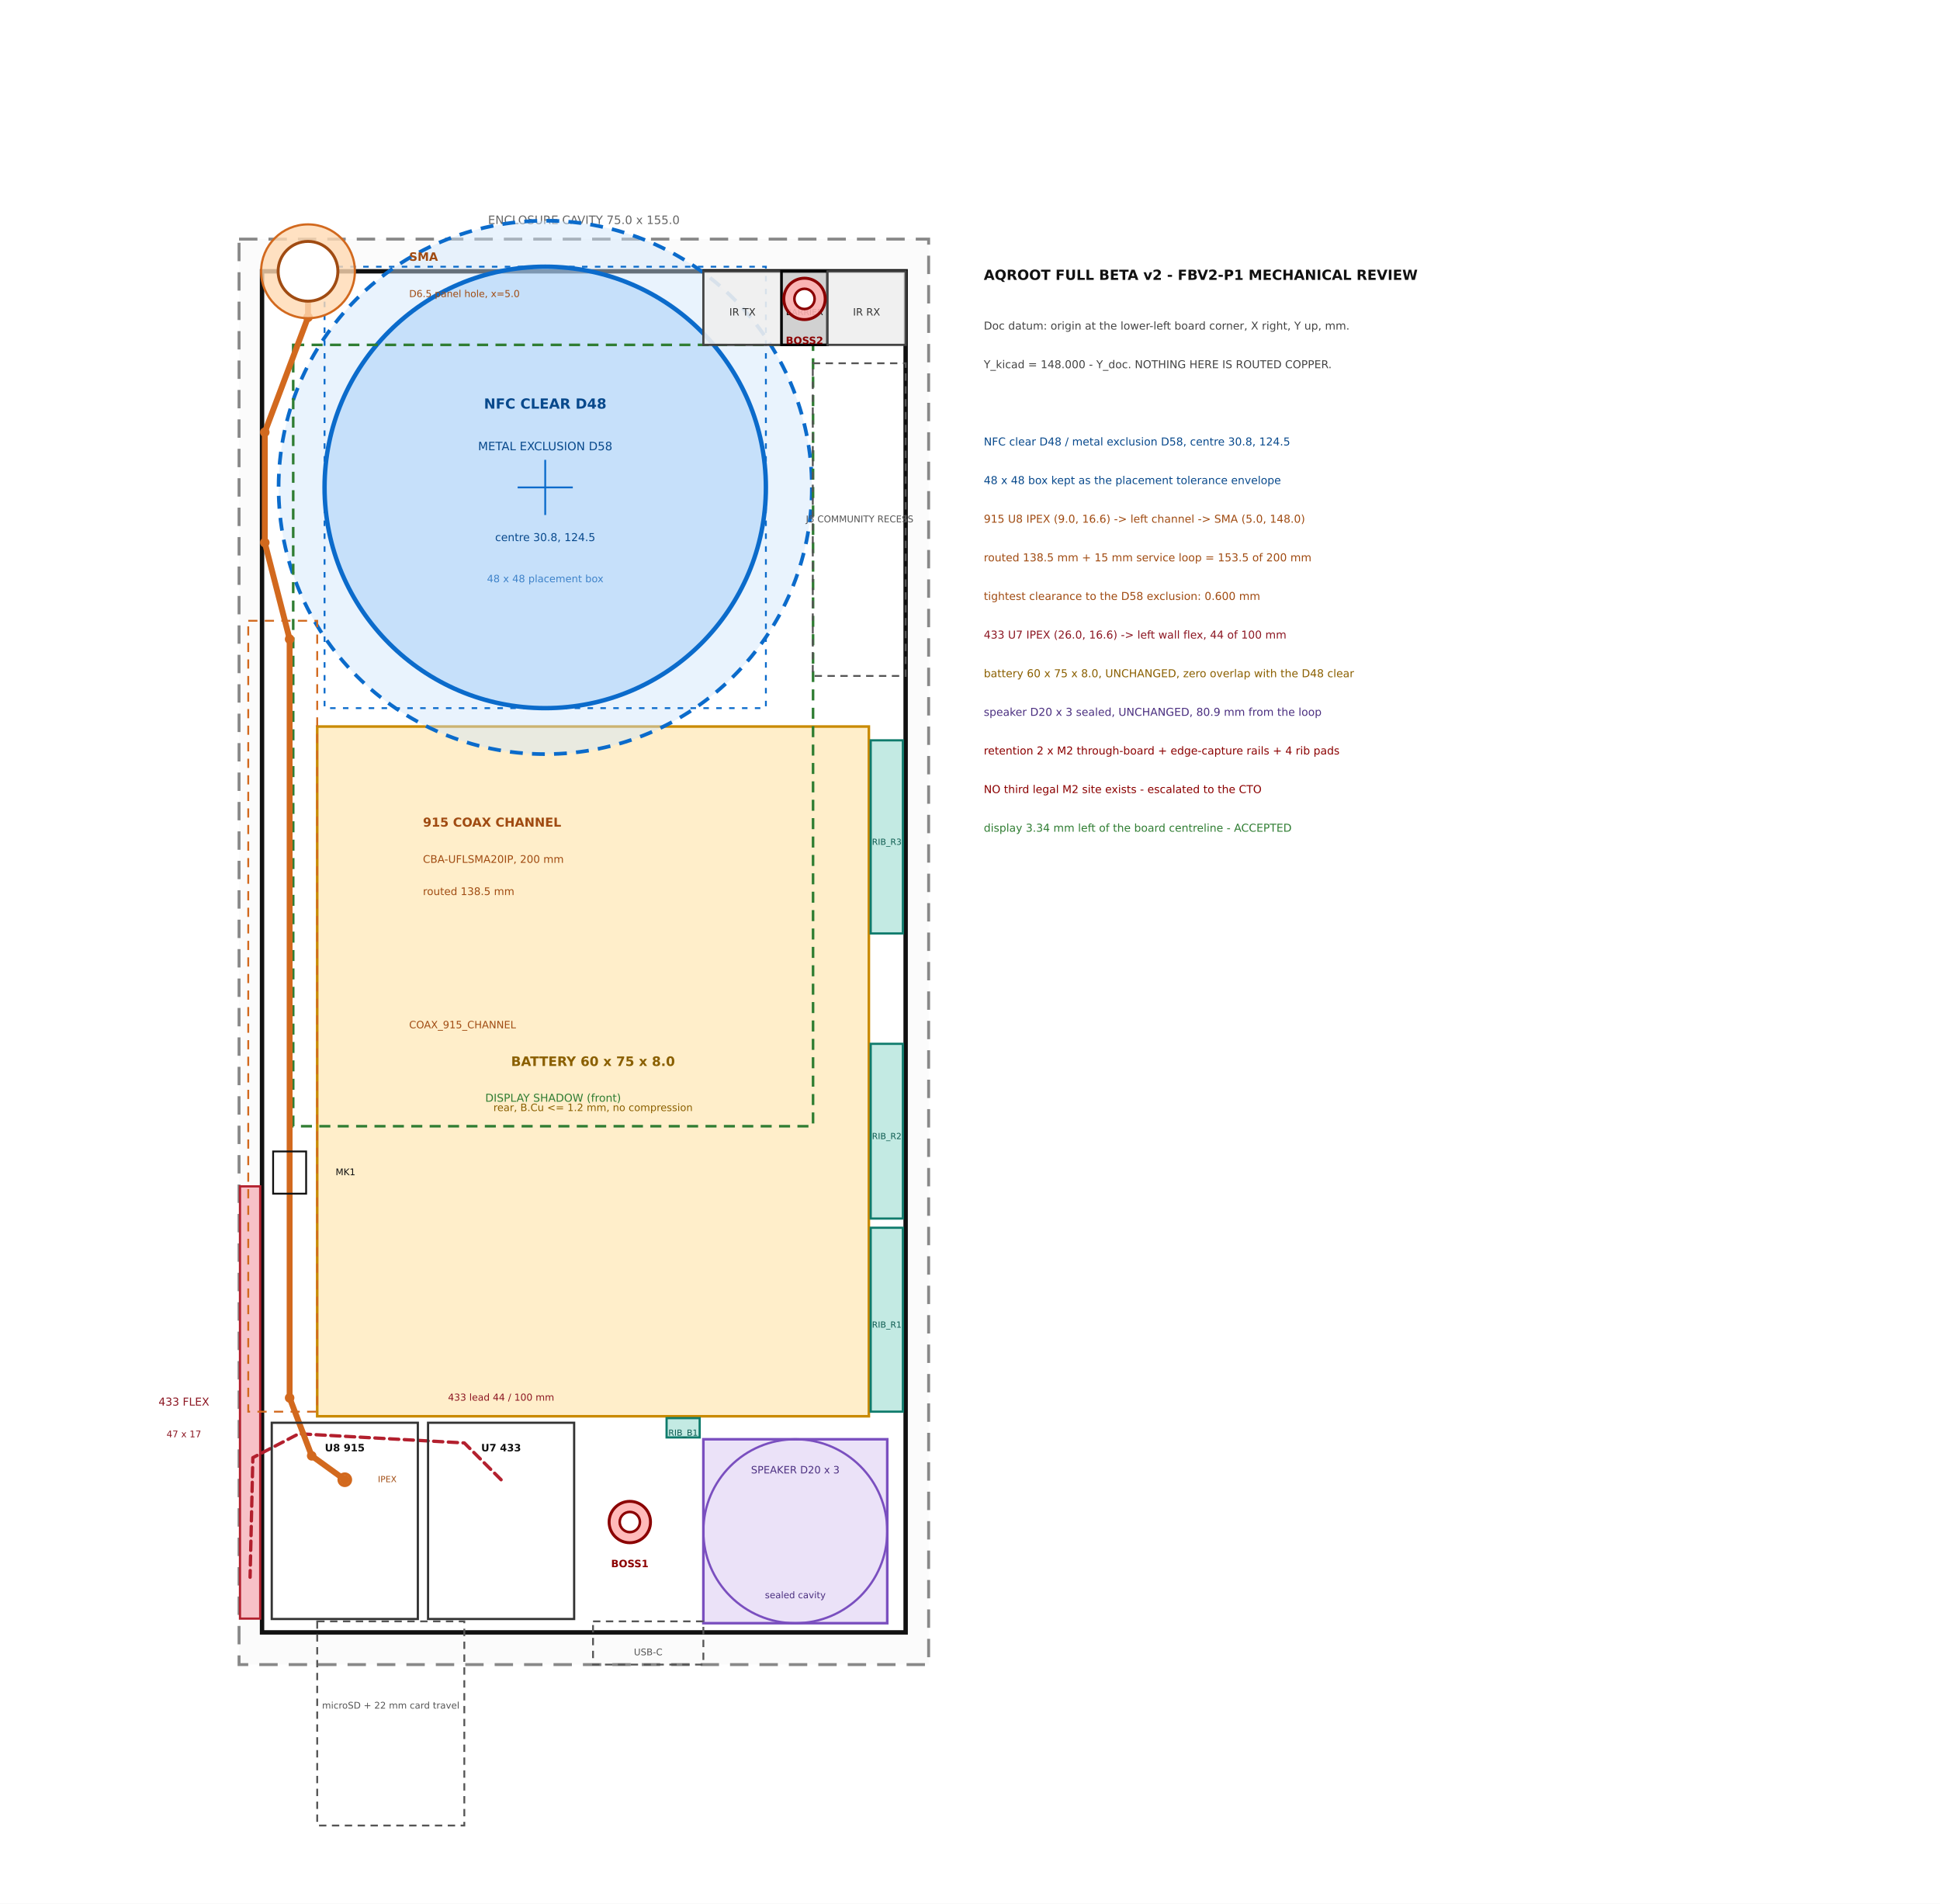
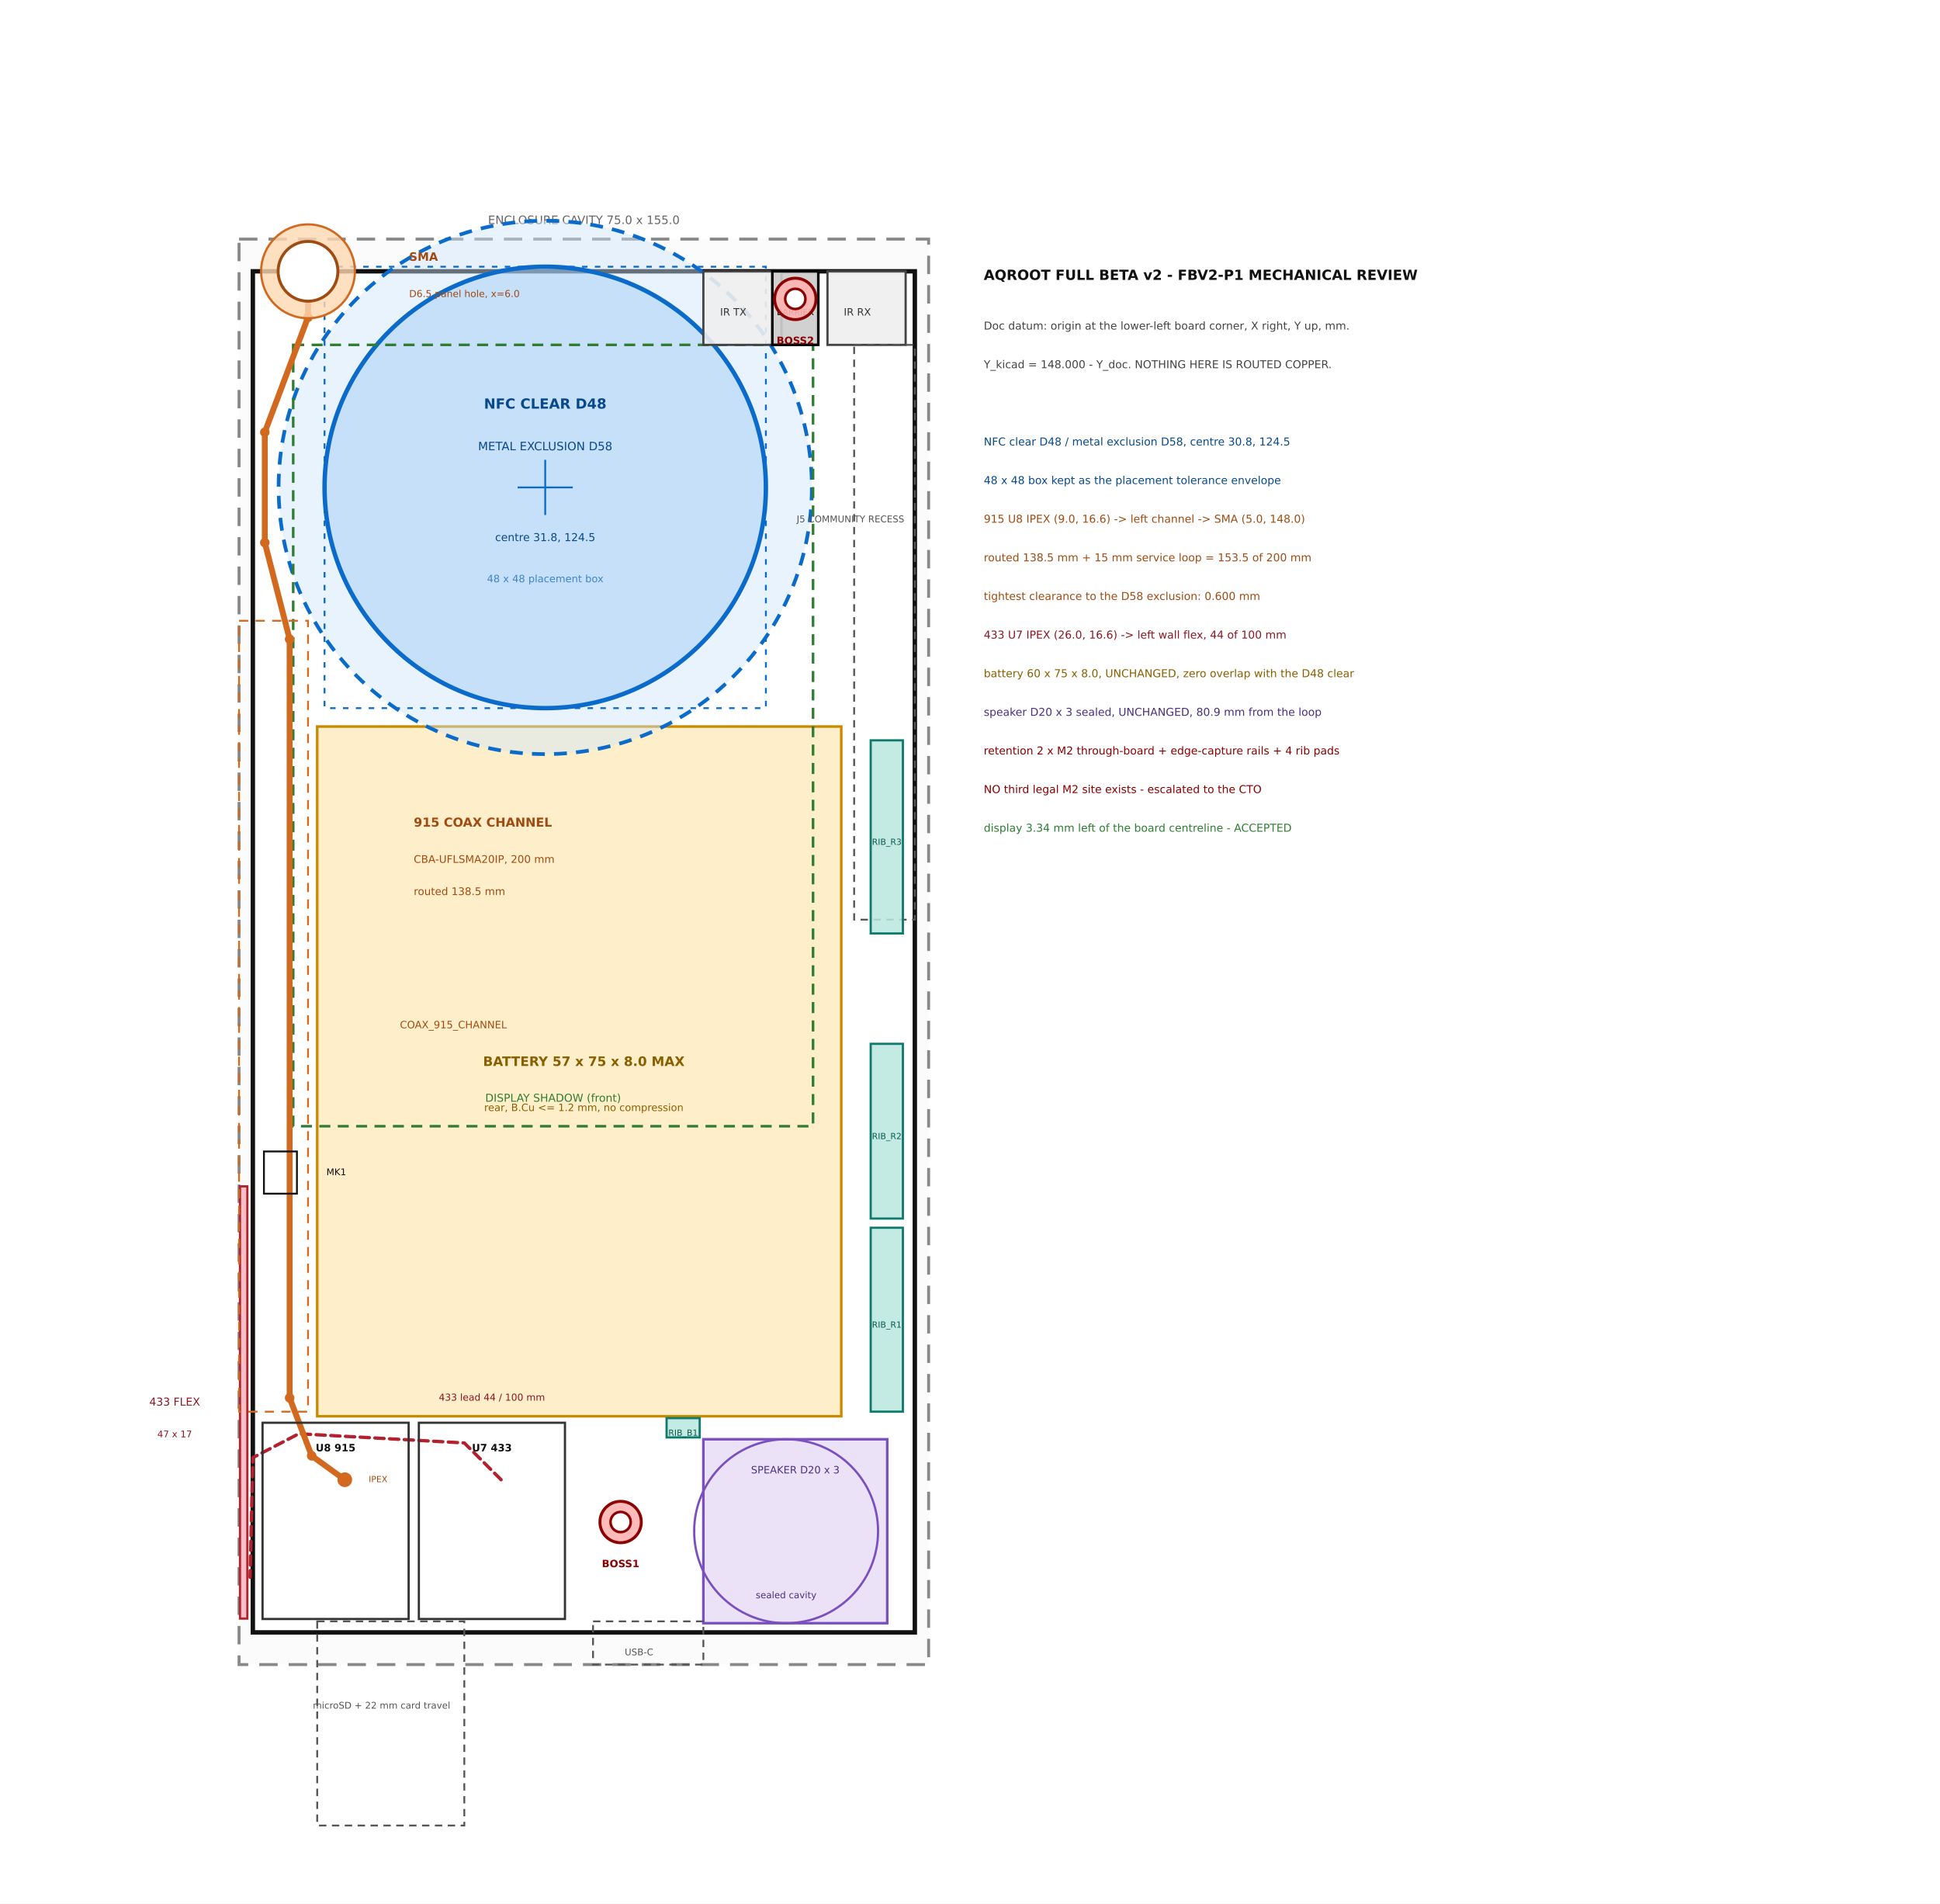
<svg xmlns="http://www.w3.org/2000/svg" width="1055" height="1035" viewBox="0 0 1055 1035">
  <rect width="100%" height="100%" fill="#ffffff" />
  <g font-family="DejaVu Sans, Verdana, sans-serif">
    <rect x="130.00" y="130.00" width="375.00" height="775.00" fill="#fbfbfb" fill-opacity="1.00" stroke="#888" stroke-width="1.60" stroke-dasharray="10 6" />
    <text x="317.50" y="121.80" font-size="6.3" fill="#666" text-anchor="middle" font-weight="normal">ENCLOSURE CAVITY 75.0 x 155.0</text>
-     <rect x="142.50" y="147.50" width="350.00" height="740.00" fill="#ffffff" fill-opacity="1.00" stroke="#111" stroke-width="2.40" />
-     <rect x="172.50" y="395.00" width="300.00" height="375.00" fill="#ffd98a" fill-opacity="0.45" stroke="#c98a00" stroke-width="1.40" />
-     <text x="322.50" y="579.54" font-size="7.1" fill="#8a5f00" text-anchor="middle" font-weight="bold">BATTERY 60 x 75 x 8.0</text>
-     <text x="322.50" y="604.06" font-size="5.5" fill="#8a5f00" text-anchor="middle" font-weight="normal">rear, B.Cu &lt;= 1.2 mm, no compression</text>
+     <rect x="137.50" y="147.50" width="360.00" height="740.00" fill="#ffffff" fill-opacity="1.00" stroke="#111" stroke-width="2.40" />
+     <rect x="172.50" y="395.00" width="285.00" height="375.00" fill="#ffd98a" fill-opacity="0.45" stroke="#c98a00" stroke-width="1.40" />
+     <text x="317.50" y="579.54" font-size="7.1" fill="#8a5f00" text-anchor="middle" font-weight="bold">BATTERY 57 x 75 x 8.0 MAX</text>
+     <text x="317.50" y="604.06" font-size="5.5" fill="#8a5f00" text-anchor="middle" font-weight="normal">rear, B.Cu &lt;= 1.2 mm, no compression</text>
    <rect x="382.50" y="782.50" width="100.00" height="100.00" fill="#d9c6f2" fill-opacity="0.50" stroke="#7a4fbf" stroke-width="1.40" />
-     <circle cx="432.50" cy="832.50" r="50.00" fill="none" fill-opacity="1.00" stroke="#7a4fbf" stroke-width="1.20" />
+     <circle cx="427.50" cy="832.50" r="50.00" fill="none" fill-opacity="1.00" stroke="#7a4fbf" stroke-width="1.20" />
    <text x="432.50" y="801.06" font-size="5.5" fill="#4b2f80" text-anchor="middle" font-weight="normal">SPEAKER D20 x 3</text>
-     <text x="432.50" y="868.94" font-size="5.0" fill="#4b2f80" text-anchor="middle" font-weight="normal">sealed cavity</text>
+     <text x="427.50" y="868.94" font-size="5.0" fill="#4b2f80" text-anchor="middle" font-weight="normal">sealed cavity</text>
    <circle cx="296.50" cy="265.00" r="145.00" fill="#cfe4fb" fill-opacity="0.45" stroke="#0b6bcb" stroke-width="2.00" stroke-dasharray="7 5" />
    <circle cx="296.50" cy="265.00" r="120.00" fill="#9ccaf7" fill-opacity="0.45" stroke="#0b6bcb" stroke-width="2.40" />
    <rect x="176.50" y="145.00" width="240.00" height="240.00" fill="none" fill-opacity="1.00" stroke="#0b6bcb" stroke-width="1.00" stroke-dasharray="3 4" />
    <line x1="281.50" y1="265.00" x2="311.50" y2="265.00" stroke="#0b6bcb" stroke-width="1" />
    <line x1="296.50" y1="280.00" x2="296.50" y2="250.00" stroke="#0b6bcb" stroke-width="1" />
    <text x="296.50" y="222.16" font-size="7.6" fill="#08498c" text-anchor="middle" font-weight="bold">NFC CLEAR D48</text>
    <text x="296.50" y="244.80" font-size="6.3" fill="#08498c" text-anchor="middle" font-weight="normal">METAL EXCLUSION D58</text>
-     <text x="296.50" y="294.18" font-size="5.9" fill="#08498c" text-anchor="middle" font-weight="normal">centre 30.8, 124.5</text>
+     <text x="296.50" y="294.18" font-size="5.9" fill="#08498c" text-anchor="middle" font-weight="normal">centre 31.8, 124.5</text>
    <text x="296.50" y="316.56" font-size="5.5" fill="#3f83c9" text-anchor="middle" font-weight="normal">48 x 48 placement box</text>
    <rect x="159.45" y="187.50" width="282.70" height="424.80" fill="none" fill-opacity="1.00" stroke="#2f7d32" stroke-width="1.40" stroke-dasharray="6 4" />
    <text x="300.80" y="598.98" font-size="5.9" fill="#2f7d32" text-anchor="middle" font-weight="normal">DISPLAY SHADOW (front)</text>
-     <rect x="130.50" y="645.00" width="11.00" height="235.00" fill="#f6b3ba" fill-opacity="0.80" stroke="#b3202e" stroke-width="1.20" />
-     <text x="100.00" y="764.18" font-size="5.9" fill="#8c1622" text-anchor="middle" font-weight="normal">433 FLEX</text>
-     <text x="100.00" y="781.44" font-size="5.0" fill="#8c1622" text-anchor="middle" font-weight="normal">47 x 17</text>
+     <rect x="130.50" y="645.00" width="4.00" height="235.00" fill="#f6b3ba" fill-opacity="0.80" stroke="#b3202e" stroke-width="1.20" />
+     <text x="95.00" y="764.18" font-size="5.9" fill="#8c1622" text-anchor="middle" font-weight="normal">433 FLEX</text>
+     <text x="95.00" y="781.44" font-size="5.0" fill="#8c1622" text-anchor="middle" font-weight="normal">47 x 17</text>
    <polyline points="272.50,804.50 252.50,784.50 162.50,779.50 137.50,792.50 136.00,857.50" fill="none" stroke="#b3202e" stroke-width="1.80" stroke-linejoin="round" stroke-linecap="round" stroke-dasharray="5 3" />
-     <text x="272.50" y="761.50" font-size="5.2" fill="#8c1622" text-anchor="middle" font-weight="normal">433 lead 44 / 100 mm</text>
+     <text x="267.50" y="761.50" font-size="5.2" fill="#8c1622" text-anchor="middle" font-weight="normal">433 lead 44 / 100 mm</text>
    <polyline points="187.50,804.50 169.50,791.50 157.50,760.00 157.50,347.50 144.00,295.00 144.00,235.00 167.50,172.50 167.50,147.50" fill="none" stroke="#d2691e" stroke-width="3.20" stroke-linejoin="round" stroke-linecap="round" />
    <circle cx="187.50" cy="804.50" r="2.6" fill="#d2691e" />
    <circle cx="169.50" cy="791.50" r="2.6" fill="#d2691e" />
    <circle cx="157.50" cy="760.00" r="2.6" fill="#d2691e" />
    <circle cx="157.50" cy="347.50" r="2.6" fill="#d2691e" />
    <circle cx="144.00" cy="295.00" r="2.6" fill="#d2691e" />
    <circle cx="144.00" cy="235.00" r="2.6" fill="#d2691e" />
    <circle cx="167.50" cy="172.50" r="2.6" fill="#d2691e" />
    <circle cx="167.50" cy="147.50" r="2.6" fill="#d2691e" />
-     <text x="230.00" y="449.42" font-size="6.7" fill="#a04b12" text-anchor="start" font-weight="bold">915 COAX CHANNEL</text>
-     <text x="230.00" y="469.12" font-size="5.7" fill="#a04b12" text-anchor="start" font-weight="normal">CBA-UFLSMA20IP, 200 mm</text>
-     <text x="230.00" y="486.62" font-size="5.7" fill="#a04b12" text-anchor="start" font-weight="normal">routed 138.5 mm</text>
+     <text x="225.00" y="449.42" font-size="6.7" fill="#a04b12" text-anchor="start" font-weight="bold">915 COAX CHANNEL</text>
+     <text x="225.00" y="469.12" font-size="5.7" fill="#a04b12" text-anchor="start" font-weight="normal">CBA-UFLSMA20IP, 200 mm</text>
+     <text x="225.00" y="486.62" font-size="5.7" fill="#a04b12" text-anchor="start" font-weight="normal">routed 138.5 mm</text>
    <circle cx="167.50" cy="147.50" r="25.50" fill="#ffd9b3" fill-opacity="0.80" stroke="#d2691e" stroke-width="1.20" />
    <circle cx="167.50" cy="147.50" r="16.25" fill="#ffffff" fill-opacity="1.00" stroke="#a04b12" stroke-width="1.60" />
    <text x="222.50" y="141.80" font-size="6.3" fill="#a04b12" text-anchor="start" font-weight="bold">SMA</text>
-     <text x="222.50" y="161.50" font-size="5.2" fill="#a04b12" text-anchor="start" font-weight="normal">D6.5 panel hole, x=5.0</text>
+     <text x="222.50" y="161.50" font-size="5.2" fill="#a04b12" text-anchor="start" font-weight="normal">D6.5 panel hole, x=6.0</text>
    <rect x="382.50" y="147.50" width="42.50" height="40.00" fill="#eeeeee" fill-opacity="0.90" stroke="#444" stroke-width="1.20" />
-     <text x="403.75" y="171.56" font-size="5.5" fill="#333" text-anchor="middle" font-weight="normal">IR TX</text>
-     <rect x="425.00" y="147.50" width="25.00" height="40.00" fill="#cccccc" fill-opacity="0.90" stroke="#000" stroke-width="1.40" />
-     <text x="437.50" y="171.32" font-size="4.6" fill="#000" text-anchor="middle" font-weight="normal">BARRIER</text>
+     <text x="398.75" y="171.56" font-size="5.5" fill="#333" text-anchor="middle" font-weight="normal">IR TX</text>
+     <rect x="420.00" y="147.50" width="25.00" height="40.00" fill="#cccccc" fill-opacity="0.90" stroke="#000" stroke-width="1.40" />
+     <text x="432.50" y="171.32" font-size="4.6" fill="#000" text-anchor="middle" font-weight="normal">BARRIER</text>
    <rect x="450.00" y="147.50" width="42.50" height="40.00" fill="#eeeeee" fill-opacity="0.90" stroke="#444" stroke-width="1.20" />
-     <text x="471.25" y="171.56" font-size="5.5" fill="#333" text-anchor="middle" font-weight="normal">IR RX</text>
+     <text x="466.25" y="171.56" font-size="5.5" fill="#333" text-anchor="middle" font-weight="normal">IR RX</text>
    <rect x="322.50" y="881.50" width="60.00" height="23.50" fill="none" fill-opacity="1.00" stroke="#555" stroke-width="1.00" stroke-dasharray="4 3" />
-     <text x="352.50" y="899.94" font-size="5.0" fill="#555" text-anchor="middle" font-weight="normal">USB-C</text>
+     <text x="347.50" y="899.94" font-size="5.0" fill="#555" text-anchor="middle" font-weight="normal">USB-C</text>
    <rect x="172.50" y="881.50" width="80.00" height="111.00" fill="none" fill-opacity="1.00" stroke="#555" stroke-width="1.00" stroke-dasharray="4 3" />
-     <text x="212.50" y="928.94" font-size="5.0" fill="#555" text-anchor="middle" font-weight="normal">microSD + 22 mm card travel</text>
-     <rect x="442.00" y="197.50" width="50.50" height="170.00" fill="none" fill-opacity="1.00" stroke="#555" stroke-width="1.00" stroke-dasharray="4 3" />
-     <text x="467.50" y="283.94" font-size="5.0" fill="#555" text-anchor="middle" font-weight="normal">J5 COMMUNITY RECESS</text>
-     <circle cx="342.50" cy="827.50" r="11.25" fill="#ffb3b3" fill-opacity="0.90" stroke="#8b0000" stroke-width="1.60" />
-     <circle cx="342.50" cy="827.50" r="5.50" fill="#ffffff" fill-opacity="1.00" stroke="#8b0000" stroke-width="1.40" />
-     <text x="342.50" y="852.06" font-size="5.5" fill="#8b0000" text-anchor="middle" font-weight="bold">BOSS1</text>
-     <circle cx="437.50" cy="162.50" r="11.25" fill="#ffb3b3" fill-opacity="0.90" stroke="#8b0000" stroke-width="1.60" />
-     <circle cx="437.50" cy="162.50" r="5.50" fill="#ffffff" fill-opacity="1.00" stroke="#8b0000" stroke-width="1.40" />
-     <text x="437.50" y="187.06" font-size="5.5" fill="#8b0000" text-anchor="middle" font-weight="bold">BOSS2</text>
+     <text x="207.50" y="928.94" font-size="5.0" fill="#555" text-anchor="middle" font-weight="normal">microSD + 22 mm card travel</text>
+     <rect x="464.50" y="187.50" width="33.00" height="312.50" fill="none" fill-opacity="1.00" stroke="#555" stroke-width="1.00" stroke-dasharray="4 3" />
+     <text x="462.50" y="283.94" font-size="5.0" fill="#555" text-anchor="middle" font-weight="normal">J5 COMMUNITY RECESS</text>
+     <circle cx="337.50" cy="827.50" r="11.25" fill="#ffb3b3" fill-opacity="0.90" stroke="#8b0000" stroke-width="1.60" />
+     <circle cx="337.50" cy="827.50" r="5.50" fill="#ffffff" fill-opacity="1.00" stroke="#8b0000" stroke-width="1.40" />
+     <text x="337.50" y="852.06" font-size="5.5" fill="#8b0000" text-anchor="middle" font-weight="bold">BOSS1</text>
+     <circle cx="432.50" cy="162.50" r="11.25" fill="#ffb3b3" fill-opacity="0.90" stroke="#8b0000" stroke-width="1.60" />
+     <circle cx="432.50" cy="162.50" r="5.50" fill="#ffffff" fill-opacity="1.00" stroke="#8b0000" stroke-width="1.40" />
+     <text x="432.50" y="187.06" font-size="5.5" fill="#8b0000" text-anchor="middle" font-weight="bold">BOSS2</text>
    <rect x="473.50" y="667.50" width="17.50" height="100.00" fill="#b9e6de" fill-opacity="0.85" stroke="#0f7b6c" stroke-width="1.20" />
    <text x="482.25" y="721.82" font-size="4.6" fill="#0b5a4f" text-anchor="middle" font-weight="normal">RIB_R1</text>
    <rect x="473.50" y="567.50" width="17.50" height="95.00" fill="#b9e6de" fill-opacity="0.85" stroke="#0f7b6c" stroke-width="1.20" />
    <text x="482.25" y="619.32" font-size="4.6" fill="#0b5a4f" text-anchor="middle" font-weight="normal">RIB_R2</text>
    <rect x="473.50" y="402.50" width="17.50" height="105.00" fill="#b9e6de" fill-opacity="0.85" stroke="#0f7b6c" stroke-width="1.20" />
    <text x="482.25" y="459.32" font-size="4.6" fill="#0b5a4f" text-anchor="middle" font-weight="normal">RIB_R3</text>
    <rect x="362.50" y="771.00" width="18.00" height="10.50" fill="#b9e6de" fill-opacity="0.85" stroke="#0f7b6c" stroke-width="1.20" />
    <text x="371.50" y="780.57" font-size="4.6" fill="#0b5a4f" text-anchor="middle" font-weight="normal">RIB_B1</text>
-     <rect x="135.00" y="337.50" width="37.50" height="430.00" fill="none" fill-opacity="1.00" stroke="#d2691e" stroke-width="1.00" stroke-dasharray="5 4" />
-     <text x="222.50" y="559.06" font-size="5.5" fill="#a04b12" text-anchor="start" font-weight="normal">COAX_915_CHANNEL</text>
-     <rect x="147.78" y="773.52" width="79.45" height="106.70" fill="#ffffff" fill-opacity="0.00" stroke="#333" stroke-width="1.20" />
-     <text x="187.50" y="789.06" font-size="5.5" fill="#111" text-anchor="middle" font-weight="bold">U8 915</text>
-     <rect x="232.78" y="773.52" width="79.45" height="106.70" fill="#ffffff" fill-opacity="0.00" stroke="#333" stroke-width="1.20" />
-     <text x="272.50" y="789.06" font-size="5.5" fill="#111" text-anchor="middle" font-weight="bold">U7 433</text>
+     <rect x="130.00" y="337.50" width="37.50" height="430.00" fill="none" fill-opacity="1.00" stroke="#d2691e" stroke-width="1.00" stroke-dasharray="5 4" />
+     <text x="217.50" y="559.06" font-size="5.5" fill="#a04b12" text-anchor="start" font-weight="normal">COAX_915_CHANNEL</text>
+     <rect x="142.78" y="773.52" width="79.45" height="106.70" fill="#ffffff" fill-opacity="0.00" stroke="#333" stroke-width="1.20" />
+     <text x="182.50" y="789.06" font-size="5.5" fill="#111" text-anchor="middle" font-weight="bold">U8 915</text>
+     <rect x="227.78" y="773.52" width="79.45" height="106.70" fill="#ffffff" fill-opacity="0.00" stroke="#333" stroke-width="1.20" />
+     <text x="267.50" y="789.06" font-size="5.5" fill="#111" text-anchor="middle" font-weight="bold">U7 433</text>
    <circle cx="187.50" cy="804.50" r="3.2" fill="none" stroke="#d2691e" stroke-width="1.6" />
-     <text x="205.50" y="805.82" font-size="4.6" fill="#a04b12" text-anchor="start" font-weight="normal">IPEX</text>
-     <rect x="148.53" y="626.02" width="17.95" height="22.95" fill="#ffffff" fill-opacity="0.00" stroke="#111" stroke-width="1.00" />
-     <text x="182.50" y="638.94" font-size="5.0" fill="#111" text-anchor="start" font-weight="normal">MK1</text>
+     <text x="200.50" y="805.82" font-size="4.6" fill="#a04b12" text-anchor="start" font-weight="normal">IPEX</text>
+     <rect x="143.53" y="626.02" width="17.95" height="22.95" fill="#ffffff" fill-opacity="0.00" stroke="#111" stroke-width="1.00" />
+     <text x="177.50" y="638.94" font-size="5.0" fill="#111" text-anchor="start" font-weight="normal">MK1</text>
    <text x="535.00" y="152.16" font-size="7.6" fill="#111" text-anchor="start" font-weight="bold">AQROOT FULL BETA v2 - FBV2-P1 MECHANICAL REVIEW</text>
    <text x="535.00" y="179.18" font-size="5.9" fill="#444" text-anchor="start" font-weight="normal">Doc datum: origin at the lower-left board corner, X right, Y up, mm.</text>
    <text x="535.00" y="200.18" font-size="5.9" fill="#444" text-anchor="start" font-weight="normal">Y_kicad = 148.000 - Y_doc.  NOTHING HERE IS ROUTED COPPER.</text>
    <text x="535.00" y="221.18" font-size="5.9" fill="#444" text-anchor="start" font-weight="normal" />
    <text x="535.00" y="242.18" font-size="5.9" fill="#08498c" text-anchor="start" font-weight="normal">NFC        clear D48 / metal exclusion D58, centre 30.8, 124.5</text>
    <text x="535.00" y="263.18" font-size="5.9" fill="#08498c" text-anchor="start" font-weight="normal">           48 x 48 box kept as the placement tolerance envelope</text>
    <text x="535.00" y="284.18" font-size="5.9" fill="#a04b12" text-anchor="start" font-weight="normal">915        U8 IPEX (9.0, 16.6) -&gt; left channel -&gt; SMA (5.0, 148.0)</text>
    <text x="535.00" y="305.18" font-size="5.9" fill="#a04b12" text-anchor="start" font-weight="normal">           routed 138.5 mm + 15 mm service loop = 153.5 of 200 mm</text>
    <text x="535.00" y="326.18" font-size="5.9" fill="#a04b12" text-anchor="start" font-weight="normal">           tightest clearance to the D58 exclusion: 0.600 mm</text>
    <text x="535.00" y="347.18" font-size="5.9" fill="#8c1622" text-anchor="start" font-weight="normal">433        U7 IPEX (26.0, 16.6) -&gt; left wall flex, 44 of 100 mm</text>
    <text x="535.00" y="368.18" font-size="5.9" fill="#8a5f00" text-anchor="start" font-weight="normal">battery    60 x 75 x 8.0, UNCHANGED, zero overlap with the D48 clear</text>
    <text x="535.00" y="389.18" font-size="5.9" fill="#4b2f80" text-anchor="start" font-weight="normal">speaker    D20 x 3 sealed, UNCHANGED, 80.9 mm from the loop</text>
    <text x="535.00" y="410.18" font-size="5.9" fill="#8b0000" text-anchor="start" font-weight="normal">retention  2 x M2 through-board + edge-capture rails + 4 rib pads</text>
    <text x="535.00" y="431.18" font-size="5.9" fill="#8b0000" text-anchor="start" font-weight="normal">           NO third legal M2 site exists - escalated to the CTO</text>
    <text x="535.00" y="452.18" font-size="5.9" fill="#2f7d32" text-anchor="start" font-weight="normal">display    3.34 mm left of the board centreline - ACCEPTED</text>
  </g>
</svg>
